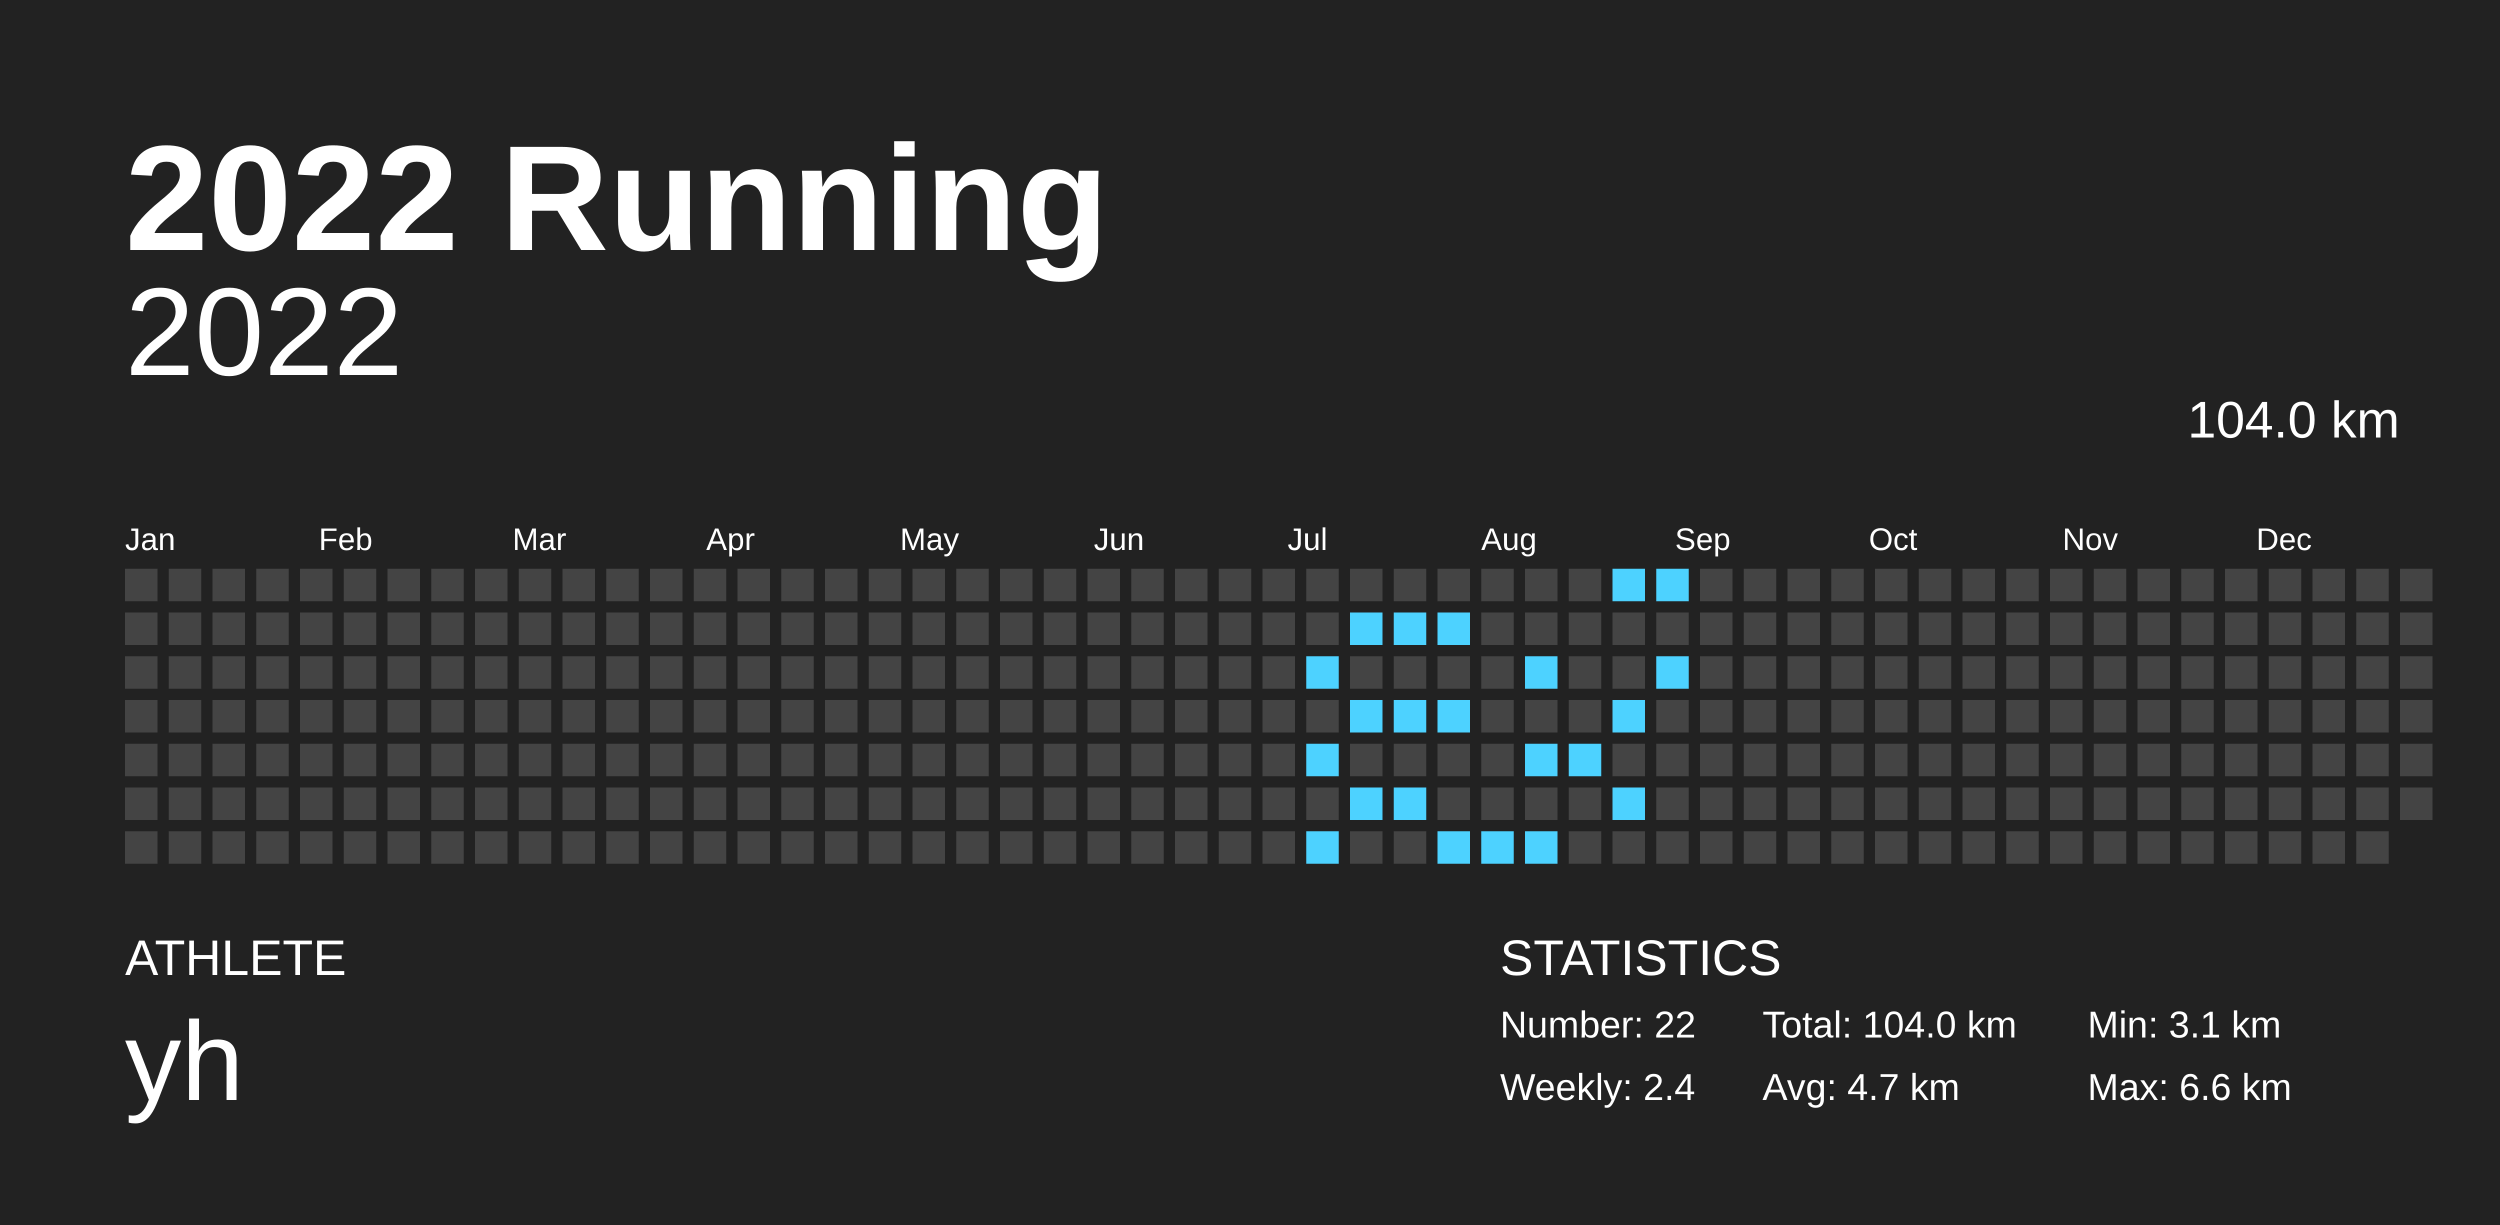
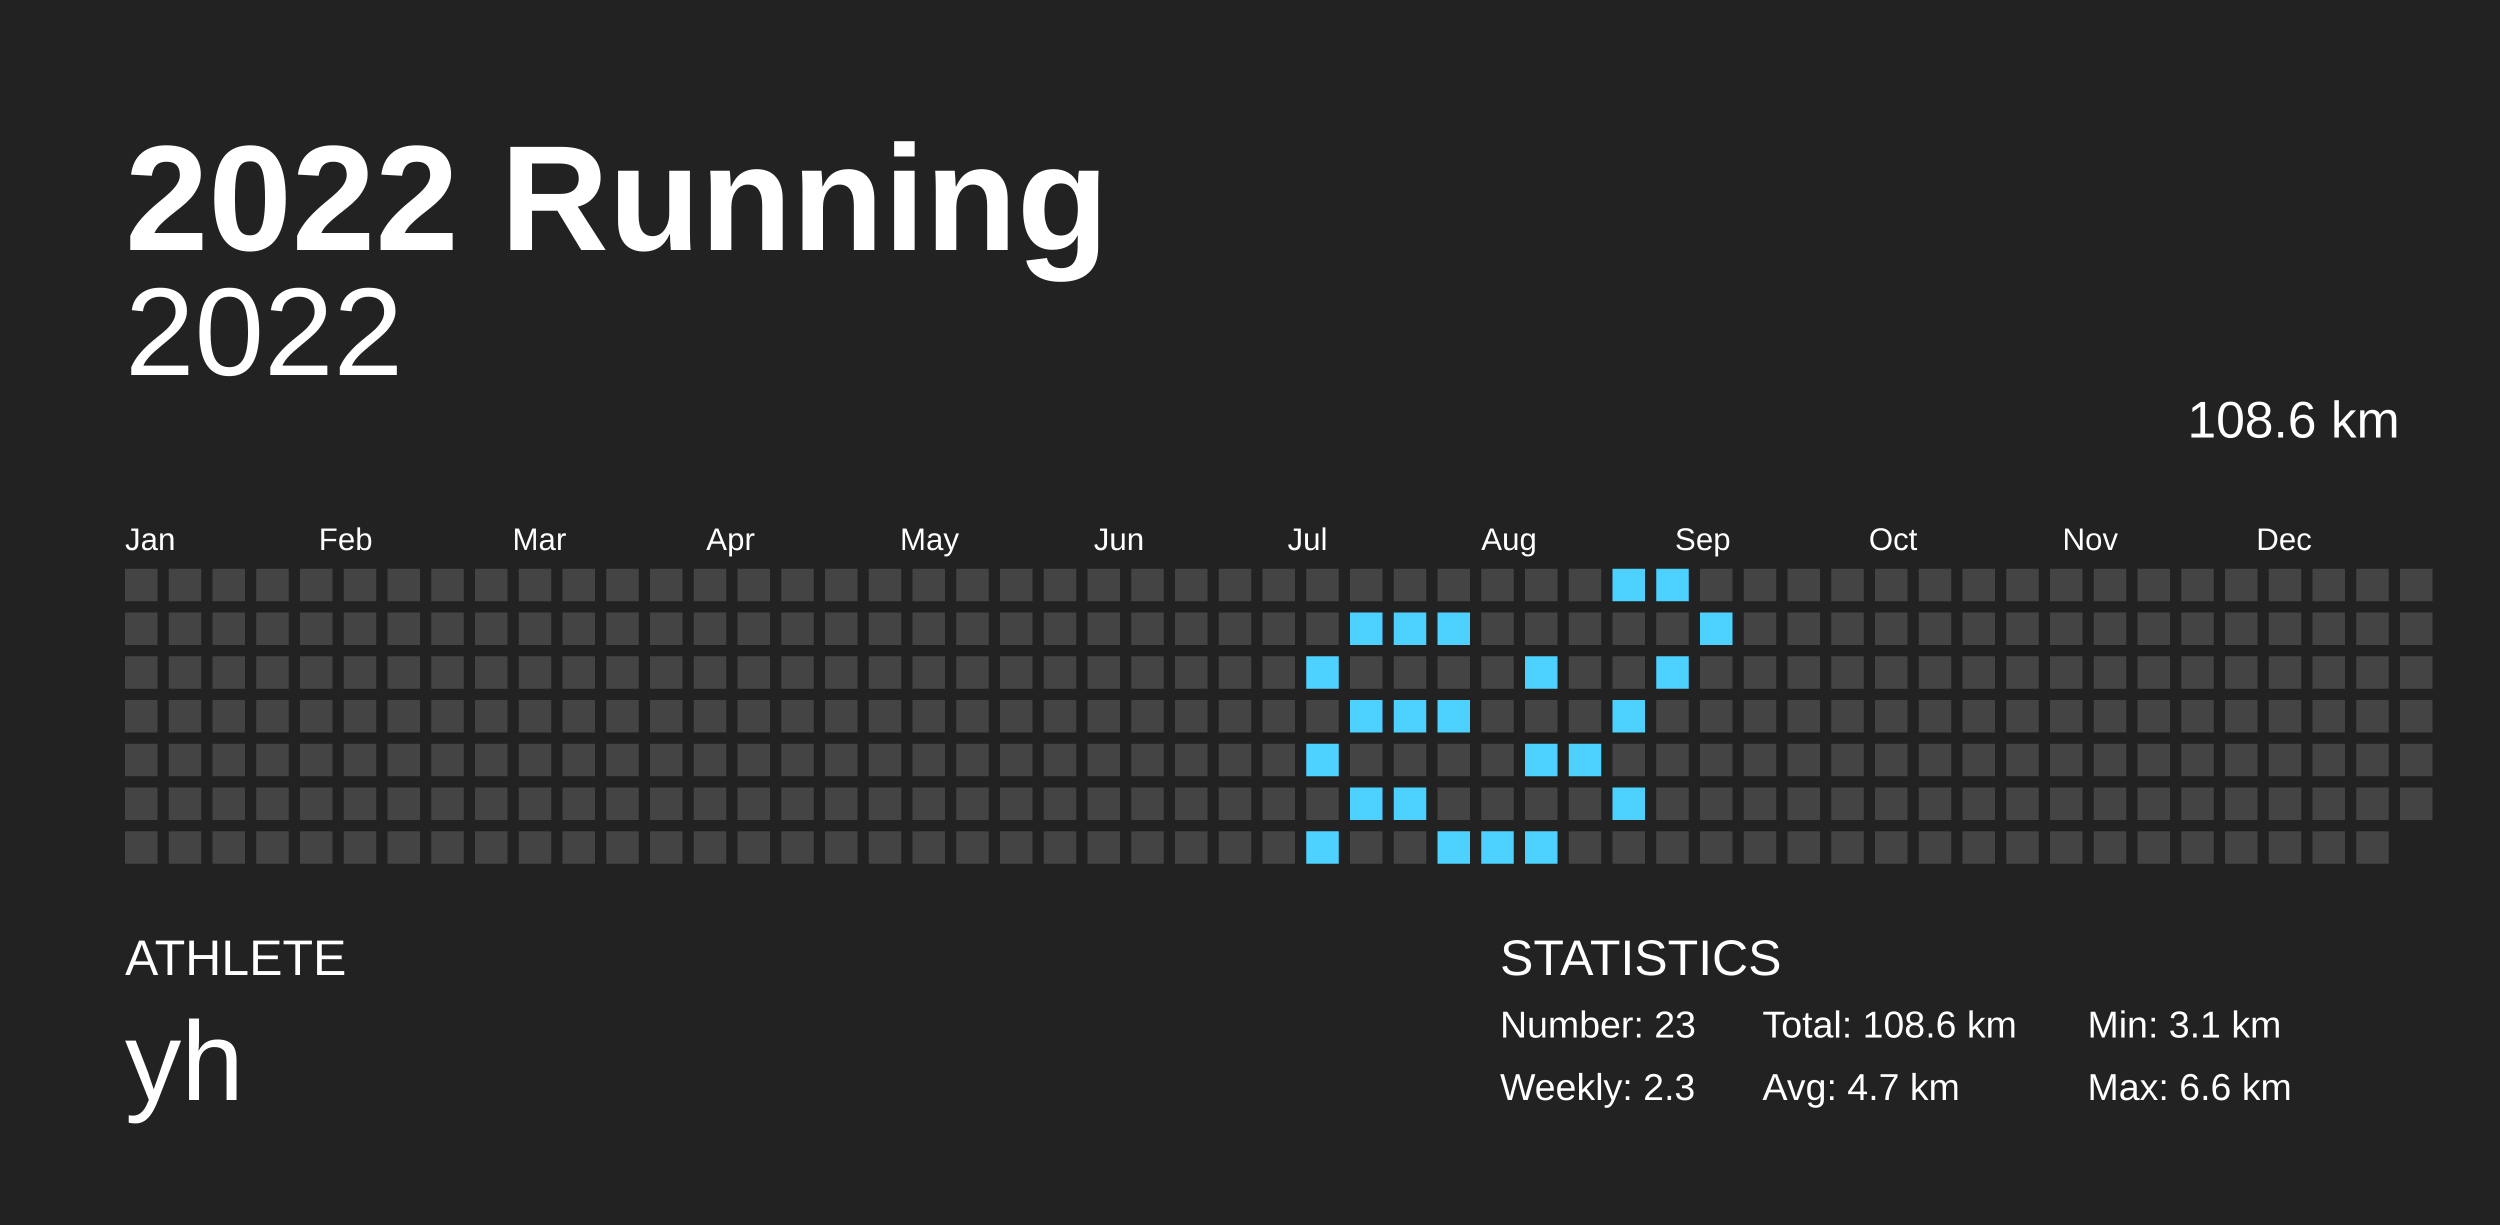
<svg xmlns="http://www.w3.org/2000/svg" baseProfile="full" height="98mm" version="1.1" viewBox="0,0,200,98" width="200mm">
  <defs />
  <rect fill="#222222" height="98" width="200" x="0" y="0" />
  <text fill="#FFFFFF" style="font-size:12px; font-family:Arial; font-weight:bold;" x="10" y="20">2022 Running</text>
  <text fill="#FFFFFF" style="font-size:4px; font-family:Arial" x="10" y="78">ATHLETE</text>
  <text fill="#FFFFFF" style="font-size:9px; font-family:Arial" x="10" y="88">yh</text>
  <text fill="#FFFFFF" style="font-size:4px; font-family:Arial" x="120" y="78">STATISTICS</text>
-   <text fill="#FFFFFF" style="font-size:3px; font-family:Arial" x="120" y="83">Number: 22</text>
-   <text fill="#FFFFFF" style="font-size:3px; font-family:Arial" x="120" y="88">Weekly: 2.4</text>
-   <text fill="#FFFFFF" style="font-size:3px; font-family:Arial" x="141" y="83">Total: 104.0 km</text>
+   <text fill="#FFFFFF" style="font-size:3px; font-family:Arial" x="120" y="83">Number: 23</text>
+   <text fill="#FFFFFF" style="font-size:3px; font-family:Arial" x="120" y="88">Weekly: 2.3</text>
+   <text fill="#FFFFFF" style="font-size:3px; font-family:Arial" x="141" y="83">Total: 108.6 km</text>
  <text fill="#FFFFFF" style="font-size:3px; font-family:Arial" x="141" y="88">Avg: 4.7 km</text>
  <text fill="#FFFFFF" style="font-size:3px; font-family:Arial" x="167" y="83">Min: 3.1 km</text>
  <text fill="#FFFFFF" style="font-size:3px; font-family:Arial" x="167" y="88">Max: 6.6 km</text>
  <text alignment-baseline="hanging" fill="#FFFFFF" style="font-size:10.0px; font-family:Arial;" x="10" y="30">2022</text>
-   <text alignment-baseline="hanging" fill="#FFFFFF" style="font-size:4.125px; font-family:Arial;" x="175" y="35">104.0 km</text>
+   <text alignment-baseline="hanging" fill="#FFFFFF" style="font-size:4.125px; font-family:Arial;" x="175" y="35">108.6 km</text>
  <text fill="#FFFFFF" style="font-size:2.5px; font-family:Arial" x="10.0" y="44">Jan</text>
  <text fill="#FFFFFF" style="font-size:2.5px; font-family:Arial" x="25.5" y="44">Feb</text>
  <text fill="#FFFFFF" style="font-size:2.5px; font-family:Arial" x="41.0" y="44">Mar</text>
  <text fill="#FFFFFF" style="font-size:2.5px; font-family:Arial" x="56.5" y="44">Apr</text>
  <text fill="#FFFFFF" style="font-size:2.5px; font-family:Arial" x="72.0" y="44">May</text>
  <text fill="#FFFFFF" style="font-size:2.5px; font-family:Arial" x="87.5" y="44">Jun</text>
  <text fill="#FFFFFF" style="font-size:2.5px; font-family:Arial" x="103.0" y="44">Jul</text>
  <text fill="#FFFFFF" style="font-size:2.5px; font-family:Arial" x="118.5" y="44">Aug</text>
  <text fill="#FFFFFF" style="font-size:2.5px; font-family:Arial" x="134.0" y="44">Sep</text>
  <text fill="#FFFFFF" style="font-size:2.5px; font-family:Arial" x="149.5" y="44">Oct</text>
  <text fill="#FFFFFF" style="font-size:2.5px; font-family:Arial" x="165.0" y="44">Nov</text>
  <text fill="#FFFFFF" style="font-size:2.5px; font-family:Arial" x="180.5" y="44">Dec</text>
  <rect fill="#444444" height="2.6" width="2.6" x="10.0" y="45.5" />
  <rect fill="#444444" height="2.6" width="2.6" x="10.0" y="49.0" />
  <rect fill="#444444" height="2.6" width="2.6" x="10.0" y="52.5" />
  <rect fill="#444444" height="2.6" width="2.6" x="10.0" y="56.0" />
  <rect fill="#444444" height="2.6" width="2.6" x="10.0" y="59.5" />
  <rect fill="#444444" height="2.6" width="2.6" x="10.0" y="63.0" />
  <rect fill="#444444" height="2.6" width="2.6" x="10.0" y="66.5" />
  <rect fill="#444444" height="2.6" width="2.6" x="13.5" y="45.5" />
  <rect fill="#444444" height="2.6" width="2.6" x="13.5" y="49.0" />
  <rect fill="#444444" height="2.6" width="2.6" x="13.5" y="52.5" />
  <rect fill="#444444" height="2.6" width="2.6" x="13.5" y="56.0" />
  <rect fill="#444444" height="2.6" width="2.6" x="13.5" y="59.5" />
  <rect fill="#444444" height="2.6" width="2.6" x="13.5" y="63.0" />
  <rect fill="#444444" height="2.6" width="2.6" x="13.5" y="66.5" />
  <rect fill="#444444" height="2.6" width="2.6" x="17.0" y="45.5" />
  <rect fill="#444444" height="2.6" width="2.6" x="17.0" y="49.0" />
  <rect fill="#444444" height="2.6" width="2.6" x="17.0" y="52.5" />
  <rect fill="#444444" height="2.6" width="2.6" x="17.0" y="56.0" />
  <rect fill="#444444" height="2.6" width="2.6" x="17.0" y="59.5" />
  <rect fill="#444444" height="2.6" width="2.6" x="17.0" y="63.0" />
  <rect fill="#444444" height="2.6" width="2.6" x="17.0" y="66.5" />
  <rect fill="#444444" height="2.6" width="2.6" x="20.5" y="45.5" />
  <rect fill="#444444" height="2.6" width="2.6" x="20.5" y="49.0" />
  <rect fill="#444444" height="2.6" width="2.6" x="20.5" y="52.5" />
  <rect fill="#444444" height="2.6" width="2.6" x="20.5" y="56.0" />
  <rect fill="#444444" height="2.6" width="2.6" x="20.5" y="59.5" />
  <rect fill="#444444" height="2.6" width="2.6" x="20.5" y="63.0" />
  <rect fill="#444444" height="2.6" width="2.6" x="20.5" y="66.5" />
  <rect fill="#444444" height="2.6" width="2.6" x="24.0" y="45.5" />
  <rect fill="#444444" height="2.6" width="2.6" x="24.0" y="49.0" />
  <rect fill="#444444" height="2.6" width="2.6" x="24.0" y="52.5" />
  <rect fill="#444444" height="2.6" width="2.6" x="24.0" y="56.0" />
  <rect fill="#444444" height="2.6" width="2.6" x="24.0" y="59.5" />
  <rect fill="#444444" height="2.6" width="2.6" x="24.0" y="63.0" />
  <rect fill="#444444" height="2.6" width="2.6" x="24.0" y="66.5" />
  <rect fill="#444444" height="2.6" width="2.6" x="27.5" y="45.5" />
  <rect fill="#444444" height="2.6" width="2.6" x="27.5" y="49.0" />
  <rect fill="#444444" height="2.6" width="2.6" x="27.5" y="52.5" />
  <rect fill="#444444" height="2.6" width="2.6" x="27.5" y="56.0" />
  <rect fill="#444444" height="2.6" width="2.6" x="27.5" y="59.5" />
  <rect fill="#444444" height="2.6" width="2.6" x="27.5" y="63.0" />
  <rect fill="#444444" height="2.6" width="2.6" x="27.5" y="66.5" />
  <rect fill="#444444" height="2.6" width="2.6" x="31.0" y="45.5" />
  <rect fill="#444444" height="2.6" width="2.6" x="31.0" y="49.0" />
  <rect fill="#444444" height="2.6" width="2.6" x="31.0" y="52.5" />
  <rect fill="#444444" height="2.6" width="2.6" x="31.0" y="56.0" />
  <rect fill="#444444" height="2.6" width="2.6" x="31.0" y="59.5" />
  <rect fill="#444444" height="2.6" width="2.6" x="31.0" y="63.0" />
  <rect fill="#444444" height="2.6" width="2.6" x="31.0" y="66.5" />
  <rect fill="#444444" height="2.6" width="2.6" x="34.5" y="45.5" />
  <rect fill="#444444" height="2.6" width="2.6" x="34.5" y="49.0" />
  <rect fill="#444444" height="2.6" width="2.6" x="34.5" y="52.5" />
  <rect fill="#444444" height="2.6" width="2.6" x="34.5" y="56.0" />
  <rect fill="#444444" height="2.6" width="2.6" x="34.5" y="59.5" />
  <rect fill="#444444" height="2.6" width="2.6" x="34.5" y="63.0" />
  <rect fill="#444444" height="2.6" width="2.6" x="34.5" y="66.5" />
  <rect fill="#444444" height="2.6" width="2.6" x="38.0" y="45.5" />
  <rect fill="#444444" height="2.6" width="2.6" x="38.0" y="49.0" />
  <rect fill="#444444" height="2.6" width="2.6" x="38.0" y="52.5" />
  <rect fill="#444444" height="2.6" width="2.6" x="38.0" y="56.0" />
  <rect fill="#444444" height="2.6" width="2.6" x="38.0" y="59.5" />
  <rect fill="#444444" height="2.6" width="2.6" x="38.0" y="63.0" />
  <rect fill="#444444" height="2.6" width="2.6" x="38.0" y="66.5" />
  <rect fill="#444444" height="2.6" width="2.6" x="41.5" y="45.5" />
  <rect fill="#444444" height="2.6" width="2.6" x="41.5" y="49.0" />
  <rect fill="#444444" height="2.6" width="2.6" x="41.5" y="52.5" />
  <rect fill="#444444" height="2.6" width="2.6" x="41.5" y="56.0" />
  <rect fill="#444444" height="2.6" width="2.6" x="41.5" y="59.5" />
  <rect fill="#444444" height="2.6" width="2.6" x="41.5" y="63.0" />
  <rect fill="#444444" height="2.6" width="2.6" x="41.5" y="66.5" />
  <rect fill="#444444" height="2.6" width="2.6" x="45.0" y="45.5" />
  <rect fill="#444444" height="2.6" width="2.6" x="45.0" y="49.0" />
  <rect fill="#444444" height="2.6" width="2.6" x="45.0" y="52.5" />
  <rect fill="#444444" height="2.6" width="2.6" x="45.0" y="56.0" />
  <rect fill="#444444" height="2.6" width="2.6" x="45.0" y="59.5" />
  <rect fill="#444444" height="2.6" width="2.6" x="45.0" y="63.0" />
  <rect fill="#444444" height="2.6" width="2.6" x="45.0" y="66.5" />
  <rect fill="#444444" height="2.6" width="2.6" x="48.5" y="45.5" />
  <rect fill="#444444" height="2.6" width="2.6" x="48.5" y="49.0" />
  <rect fill="#444444" height="2.6" width="2.6" x="48.5" y="52.5" />
  <rect fill="#444444" height="2.6" width="2.6" x="48.5" y="56.0" />
  <rect fill="#444444" height="2.6" width="2.6" x="48.5" y="59.5" />
  <rect fill="#444444" height="2.6" width="2.6" x="48.5" y="63.0" />
  <rect fill="#444444" height="2.6" width="2.6" x="48.5" y="66.5" />
  <rect fill="#444444" height="2.6" width="2.6" x="52.0" y="45.5" />
  <rect fill="#444444" height="2.6" width="2.6" x="52.0" y="49.0" />
  <rect fill="#444444" height="2.6" width="2.6" x="52.0" y="52.5" />
  <rect fill="#444444" height="2.6" width="2.6" x="52.0" y="56.0" />
  <rect fill="#444444" height="2.6" width="2.6" x="52.0" y="59.5" />
  <rect fill="#444444" height="2.6" width="2.6" x="52.0" y="63.0" />
  <rect fill="#444444" height="2.6" width="2.6" x="52.0" y="66.5" />
  <rect fill="#444444" height="2.6" width="2.6" x="55.5" y="45.5" />
  <rect fill="#444444" height="2.6" width="2.6" x="55.5" y="49.0" />
  <rect fill="#444444" height="2.6" width="2.6" x="55.5" y="52.5" />
  <rect fill="#444444" height="2.6" width="2.6" x="55.5" y="56.0" />
  <rect fill="#444444" height="2.6" width="2.6" x="55.5" y="59.5" />
  <rect fill="#444444" height="2.6" width="2.6" x="55.5" y="63.0" />
  <rect fill="#444444" height="2.6" width="2.6" x="55.5" y="66.5" />
  <rect fill="#444444" height="2.6" width="2.6" x="59.0" y="45.5" />
  <rect fill="#444444" height="2.6" width="2.6" x="59.0" y="49.0" />
  <rect fill="#444444" height="2.6" width="2.6" x="59.0" y="52.5" />
  <rect fill="#444444" height="2.6" width="2.6" x="59.0" y="56.0" />
  <rect fill="#444444" height="2.6" width="2.6" x="59.0" y="59.5" />
  <rect fill="#444444" height="2.6" width="2.6" x="59.0" y="63.0" />
  <rect fill="#444444" height="2.6" width="2.6" x="59.0" y="66.5" />
  <rect fill="#444444" height="2.6" width="2.6" x="62.5" y="45.5" />
  <rect fill="#444444" height="2.6" width="2.6" x="62.5" y="49.0" />
  <rect fill="#444444" height="2.6" width="2.6" x="62.5" y="52.5" />
  <rect fill="#444444" height="2.6" width="2.6" x="62.5" y="56.0" />
  <rect fill="#444444" height="2.6" width="2.6" x="62.5" y="59.5" />
  <rect fill="#444444" height="2.6" width="2.6" x="62.5" y="63.0" />
  <rect fill="#444444" height="2.6" width="2.6" x="62.5" y="66.5" />
  <rect fill="#444444" height="2.6" width="2.6" x="66.0" y="45.5" />
  <rect fill="#444444" height="2.6" width="2.6" x="66.0" y="49.0" />
  <rect fill="#444444" height="2.6" width="2.6" x="66.0" y="52.5" />
  <rect fill="#444444" height="2.6" width="2.6" x="66.0" y="56.0" />
  <rect fill="#444444" height="2.6" width="2.6" x="66.0" y="59.5" />
  <rect fill="#444444" height="2.6" width="2.6" x="66.0" y="63.0" />
  <rect fill="#444444" height="2.6" width="2.6" x="66.0" y="66.5" />
  <rect fill="#444444" height="2.6" width="2.6" x="69.5" y="45.5" />
  <rect fill="#444444" height="2.6" width="2.6" x="69.5" y="49.0" />
  <rect fill="#444444" height="2.6" width="2.6" x="69.5" y="52.5" />
  <rect fill="#444444" height="2.6" width="2.6" x="69.5" y="56.0" />
  <rect fill="#444444" height="2.6" width="2.6" x="69.5" y="59.5" />
  <rect fill="#444444" height="2.6" width="2.6" x="69.5" y="63.0" />
  <rect fill="#444444" height="2.6" width="2.6" x="69.5" y="66.5" />
  <rect fill="#444444" height="2.6" width="2.6" x="73.0" y="45.5" />
  <rect fill="#444444" height="2.6" width="2.6" x="73.0" y="49.0" />
  <rect fill="#444444" height="2.6" width="2.6" x="73.0" y="52.5" />
  <rect fill="#444444" height="2.6" width="2.6" x="73.0" y="56.0" />
  <rect fill="#444444" height="2.6" width="2.6" x="73.0" y="59.5" />
  <rect fill="#444444" height="2.6" width="2.6" x="73.0" y="63.0" />
  <rect fill="#444444" height="2.6" width="2.6" x="73.0" y="66.5" />
  <rect fill="#444444" height="2.6" width="2.6" x="76.5" y="45.5" />
  <rect fill="#444444" height="2.6" width="2.6" x="76.5" y="49.0" />
  <rect fill="#444444" height="2.6" width="2.6" x="76.5" y="52.5" />
  <rect fill="#444444" height="2.6" width="2.6" x="76.5" y="56.0" />
  <rect fill="#444444" height="2.6" width="2.6" x="76.5" y="59.5" />
  <rect fill="#444444" height="2.6" width="2.6" x="76.5" y="63.0" />
  <rect fill="#444444" height="2.6" width="2.6" x="76.5" y="66.5" />
  <rect fill="#444444" height="2.6" width="2.6" x="80.0" y="45.5" />
  <rect fill="#444444" height="2.6" width="2.6" x="80.0" y="49.0" />
  <rect fill="#444444" height="2.6" width="2.6" x="80.0" y="52.5" />
  <rect fill="#444444" height="2.6" width="2.6" x="80.0" y="56.0" />
  <rect fill="#444444" height="2.6" width="2.6" x="80.0" y="59.5" />
  <rect fill="#444444" height="2.6" width="2.6" x="80.0" y="63.0" />
  <rect fill="#444444" height="2.6" width="2.6" x="80.0" y="66.5" />
  <rect fill="#444444" height="2.6" width="2.6" x="83.5" y="45.5" />
  <rect fill="#444444" height="2.6" width="2.6" x="83.5" y="49.0" />
  <rect fill="#444444" height="2.6" width="2.6" x="83.5" y="52.5" />
  <rect fill="#444444" height="2.6" width="2.6" x="83.5" y="56.0" />
  <rect fill="#444444" height="2.6" width="2.6" x="83.5" y="59.5" />
  <rect fill="#444444" height="2.6" width="2.6" x="83.5" y="63.0" />
  <rect fill="#444444" height="2.6" width="2.6" x="83.5" y="66.5" />
  <rect fill="#444444" height="2.6" width="2.6" x="87.0" y="45.5" />
  <rect fill="#444444" height="2.6" width="2.6" x="87.0" y="49.0" />
  <rect fill="#444444" height="2.6" width="2.6" x="87.0" y="52.5" />
  <rect fill="#444444" height="2.6" width="2.6" x="87.0" y="56.0" />
  <rect fill="#444444" height="2.6" width="2.6" x="87.0" y="59.5" />
  <rect fill="#444444" height="2.6" width="2.6" x="87.0" y="63.0" />
  <rect fill="#444444" height="2.6" width="2.6" x="87.0" y="66.5" />
  <rect fill="#444444" height="2.6" width="2.6" x="90.5" y="45.5" />
  <rect fill="#444444" height="2.6" width="2.6" x="90.5" y="49.0" />
  <rect fill="#444444" height="2.6" width="2.6" x="90.5" y="52.5" />
  <rect fill="#444444" height="2.6" width="2.6" x="90.5" y="56.0" />
  <rect fill="#444444" height="2.6" width="2.6" x="90.5" y="59.5" />
  <rect fill="#444444" height="2.6" width="2.6" x="90.5" y="63.0" />
  <rect fill="#444444" height="2.6" width="2.6" x="90.5" y="66.5" />
  <rect fill="#444444" height="2.6" width="2.6" x="94.0" y="45.5" />
  <rect fill="#444444" height="2.6" width="2.6" x="94.0" y="49.0" />
  <rect fill="#444444" height="2.6" width="2.6" x="94.0" y="52.5" />
  <rect fill="#444444" height="2.6" width="2.6" x="94.0" y="56.0" />
  <rect fill="#444444" height="2.6" width="2.6" x="94.0" y="59.5" />
  <rect fill="#444444" height="2.6" width="2.6" x="94.0" y="63.0" />
  <rect fill="#444444" height="2.6" width="2.6" x="94.0" y="66.5" />
  <rect fill="#444444" height="2.6" width="2.6" x="97.5" y="45.5" />
  <rect fill="#444444" height="2.6" width="2.6" x="97.5" y="49.0" />
  <rect fill="#444444" height="2.6" width="2.6" x="97.5" y="52.5" />
  <rect fill="#444444" height="2.6" width="2.6" x="97.5" y="56.0" />
  <rect fill="#444444" height="2.6" width="2.6" x="97.5" y="59.5" />
  <rect fill="#444444" height="2.6" width="2.6" x="97.5" y="63.0" />
  <rect fill="#444444" height="2.6" width="2.6" x="97.5" y="66.5" />
  <rect fill="#444444" height="2.6" width="2.6" x="101.0" y="45.5" />
  <rect fill="#444444" height="2.6" width="2.6" x="101.0" y="49.0" />
  <rect fill="#444444" height="2.6" width="2.6" x="101.0" y="52.5" />
  <rect fill="#444444" height="2.6" width="2.6" x="101.0" y="56.0" />
  <rect fill="#444444" height="2.6" width="2.6" x="101.0" y="59.5" />
  <rect fill="#444444" height="2.6" width="2.6" x="101.0" y="63.0" />
  <rect fill="#444444" height="2.6" width="2.6" x="101.0" y="66.5" />
  <rect fill="#444444" height="2.6" width="2.6" x="104.5" y="45.5" />
  <rect fill="#444444" height="2.6" width="2.6" x="104.5" y="49.0" />
  <rect fill="#4dd2ff" height="2.6" width="2.6" x="104.5" y="52.5" />
  <rect fill="#444444" height="2.6" width="2.6" x="104.5" y="56.0" />
  <rect fill="#4dd2ff" height="2.6" width="2.6" x="104.5" y="59.5" />
  <rect fill="#444444" height="2.6" width="2.6" x="104.5" y="63.0" />
  <rect fill="#4dd2ff" height="2.6" width="2.6" x="104.5" y="66.5" />
  <rect fill="#444444" height="2.6" width="2.6" x="108.0" y="45.5" />
  <rect fill="#4dd2ff" height="2.6" width="2.6" x="108.0" y="49.0" />
  <rect fill="#444444" height="2.6" width="2.6" x="108.0" y="52.5" />
  <rect fill="#4dd2ff" height="2.6" width="2.6" x="108.0" y="56.0" />
  <rect fill="#444444" height="2.6" width="2.6" x="108.0" y="59.5" />
  <rect fill="#4dd2ff" height="2.6" width="2.6" x="108.0" y="63.0" />
  <rect fill="#444444" height="2.6" width="2.6" x="108.0" y="66.5" />
  <rect fill="#444444" height="2.6" width="2.6" x="111.5" y="45.5" />
  <rect fill="#4dd2ff" height="2.6" width="2.6" x="111.5" y="49.0" />
  <rect fill="#444444" height="2.6" width="2.6" x="111.5" y="52.5" />
  <rect fill="#4dd2ff" height="2.6" width="2.6" x="111.5" y="56.0" />
  <rect fill="#444444" height="2.6" width="2.6" x="111.5" y="59.5" />
  <rect fill="#4dd2ff" height="2.6" width="2.6" x="111.5" y="63.0" />
  <rect fill="#444444" height="2.6" width="2.6" x="111.5" y="66.5" />
  <rect fill="#444444" height="2.6" width="2.6" x="115.0" y="45.5" />
  <rect fill="#4dd2ff" height="2.6" width="2.6" x="115.0" y="49.0" />
  <rect fill="#444444" height="2.6" width="2.6" x="115.0" y="52.5" />
  <rect fill="#4dd2ff" height="2.6" width="2.6" x="115.0" y="56.0" />
  <rect fill="#444444" height="2.6" width="2.6" x="115.0" y="59.5" />
  <rect fill="#444444" height="2.6" width="2.6" x="115.0" y="63.0" />
  <rect fill="#4dd2ff" height="2.6" width="2.6" x="115.0" y="66.5" />
  <rect fill="#444444" height="2.6" width="2.6" x="118.5" y="45.5" />
  <rect fill="#444444" height="2.6" width="2.6" x="118.5" y="49.0" />
  <rect fill="#444444" height="2.6" width="2.6" x="118.5" y="52.5" />
  <rect fill="#444444" height="2.6" width="2.6" x="118.5" y="56.0" />
  <rect fill="#444444" height="2.6" width="2.6" x="118.5" y="59.5" />
  <rect fill="#444444" height="2.6" width="2.6" x="118.5" y="63.0" />
  <rect fill="#4dd2ff" height="2.6" width="2.6" x="118.5" y="66.5" />
  <rect fill="#444444" height="2.6" width="2.6" x="122.0" y="45.5" />
  <rect fill="#444444" height="2.6" width="2.6" x="122.0" y="49.0" />
  <rect fill="#4dd2ff" height="2.6" width="2.6" x="122.0" y="52.5" />
  <rect fill="#444444" height="2.6" width="2.6" x="122.0" y="56.0" />
  <rect fill="#4dd2ff" height="2.6" width="2.6" x="122.0" y="59.5" />
  <rect fill="#444444" height="2.6" width="2.6" x="122.0" y="63.0" />
  <rect fill="#4dd2ff" height="2.6" width="2.6" x="122.0" y="66.5" />
  <rect fill="#444444" height="2.6" width="2.6" x="125.5" y="45.5" />
  <rect fill="#444444" height="2.6" width="2.6" x="125.5" y="49.0" />
  <rect fill="#444444" height="2.6" width="2.6" x="125.5" y="52.5" />
  <rect fill="#444444" height="2.6" width="2.6" x="125.5" y="56.0" />
  <rect fill="#4dd2ff" height="2.6" width="2.6" x="125.5" y="59.5" />
  <rect fill="#444444" height="2.6" width="2.6" x="125.5" y="63.0" />
  <rect fill="#444444" height="2.6" width="2.6" x="125.5" y="66.5" />
  <rect fill="#4dd2ff" height="2.6" width="2.6" x="129.0" y="45.5" />
  <rect fill="#444444" height="2.6" width="2.6" x="129.0" y="49.0" />
  <rect fill="#444444" height="2.6" width="2.6" x="129.0" y="52.5" />
  <rect fill="#4dd2ff" height="2.6" width="2.6" x="129.0" y="56.0" />
  <rect fill="#444444" height="2.6" width="2.6" x="129.0" y="59.5" />
  <rect fill="#4dd2ff" height="2.6" width="2.6" x="129.0" y="63.0" />
  <rect fill="#444444" height="2.6" width="2.6" x="129.0" y="66.5" />
  <rect fill="#4dd2ff" height="2.6" width="2.6" x="132.5" y="45.5" />
  <rect fill="#444444" height="2.6" width="2.6" x="132.5" y="49.0" />
  <rect fill="#4dd2ff" height="2.6" width="2.6" x="132.5" y="52.5" />
  <rect fill="#444444" height="2.6" width="2.6" x="132.5" y="56.0" />
  <rect fill="#444444" height="2.6" width="2.6" x="132.5" y="59.5" />
  <rect fill="#444444" height="2.6" width="2.6" x="132.5" y="63.0" />
  <rect fill="#444444" height="2.6" width="2.6" x="132.5" y="66.5" />
  <rect fill="#444444" height="2.6" width="2.6" x="136.0" y="45.5" />
-   <rect fill="#444444" height="2.6" width="2.6" x="136.0" y="49.0" />
+   <rect fill="#4dd2ff" height="2.6" width="2.6" x="136.0" y="49.0" />
  <rect fill="#444444" height="2.6" width="2.6" x="136.0" y="52.5" />
  <rect fill="#444444" height="2.6" width="2.6" x="136.0" y="56.0" />
  <rect fill="#444444" height="2.6" width="2.6" x="136.0" y="59.5" />
  <rect fill="#444444" height="2.6" width="2.6" x="136.0" y="63.0" />
  <rect fill="#444444" height="2.6" width="2.6" x="136.0" y="66.5" />
  <rect fill="#444444" height="2.6" width="2.6" x="139.5" y="45.5" />
  <rect fill="#444444" height="2.6" width="2.6" x="139.5" y="49.0" />
  <rect fill="#444444" height="2.6" width="2.6" x="139.5" y="52.5" />
  <rect fill="#444444" height="2.6" width="2.6" x="139.5" y="56.0" />
  <rect fill="#444444" height="2.6" width="2.6" x="139.5" y="59.5" />
  <rect fill="#444444" height="2.6" width="2.6" x="139.5" y="63.0" />
  <rect fill="#444444" height="2.6" width="2.6" x="139.5" y="66.5" />
  <rect fill="#444444" height="2.6" width="2.6" x="143.0" y="45.5" />
  <rect fill="#444444" height="2.6" width="2.6" x="143.0" y="49.0" />
  <rect fill="#444444" height="2.6" width="2.6" x="143.0" y="52.5" />
  <rect fill="#444444" height="2.6" width="2.6" x="143.0" y="56.0" />
  <rect fill="#444444" height="2.6" width="2.6" x="143.0" y="59.5" />
  <rect fill="#444444" height="2.6" width="2.6" x="143.0" y="63.0" />
  <rect fill="#444444" height="2.6" width="2.6" x="143.0" y="66.5" />
  <rect fill="#444444" height="2.6" width="2.6" x="146.5" y="45.5" />
  <rect fill="#444444" height="2.6" width="2.6" x="146.5" y="49.0" />
  <rect fill="#444444" height="2.6" width="2.6" x="146.5" y="52.5" />
  <rect fill="#444444" height="2.6" width="2.6" x="146.5" y="56.0" />
  <rect fill="#444444" height="2.6" width="2.6" x="146.5" y="59.5" />
  <rect fill="#444444" height="2.6" width="2.6" x="146.5" y="63.0" />
  <rect fill="#444444" height="2.6" width="2.6" x="146.5" y="66.5" />
  <rect fill="#444444" height="2.6" width="2.6" x="150.0" y="45.5" />
  <rect fill="#444444" height="2.6" width="2.6" x="150.0" y="49.0" />
  <rect fill="#444444" height="2.6" width="2.6" x="150.0" y="52.5" />
  <rect fill="#444444" height="2.6" width="2.6" x="150.0" y="56.0" />
  <rect fill="#444444" height="2.6" width="2.6" x="150.0" y="59.5" />
  <rect fill="#444444" height="2.6" width="2.6" x="150.0" y="63.0" />
  <rect fill="#444444" height="2.6" width="2.6" x="150.0" y="66.5" />
  <rect fill="#444444" height="2.6" width="2.6" x="153.5" y="45.5" />
  <rect fill="#444444" height="2.6" width="2.6" x="153.5" y="49.0" />
  <rect fill="#444444" height="2.6" width="2.6" x="153.5" y="52.5" />
  <rect fill="#444444" height="2.6" width="2.6" x="153.5" y="56.0" />
  <rect fill="#444444" height="2.6" width="2.6" x="153.5" y="59.5" />
  <rect fill="#444444" height="2.6" width="2.6" x="153.5" y="63.0" />
  <rect fill="#444444" height="2.6" width="2.6" x="153.5" y="66.5" />
  <rect fill="#444444" height="2.6" width="2.6" x="157.0" y="45.5" />
  <rect fill="#444444" height="2.6" width="2.6" x="157.0" y="49.0" />
  <rect fill="#444444" height="2.6" width="2.6" x="157.0" y="52.5" />
  <rect fill="#444444" height="2.6" width="2.6" x="157.0" y="56.0" />
  <rect fill="#444444" height="2.6" width="2.6" x="157.0" y="59.5" />
  <rect fill="#444444" height="2.6" width="2.6" x="157.0" y="63.0" />
  <rect fill="#444444" height="2.6" width="2.6" x="157.0" y="66.5" />
  <rect fill="#444444" height="2.6" width="2.6" x="160.5" y="45.5" />
  <rect fill="#444444" height="2.6" width="2.6" x="160.5" y="49.0" />
  <rect fill="#444444" height="2.6" width="2.6" x="160.5" y="52.5" />
  <rect fill="#444444" height="2.6" width="2.6" x="160.5" y="56.0" />
  <rect fill="#444444" height="2.6" width="2.6" x="160.5" y="59.5" />
  <rect fill="#444444" height="2.6" width="2.6" x="160.5" y="63.0" />
  <rect fill="#444444" height="2.6" width="2.6" x="160.5" y="66.5" />
  <rect fill="#444444" height="2.6" width="2.6" x="164.0" y="45.5" />
  <rect fill="#444444" height="2.6" width="2.6" x="164.0" y="49.0" />
  <rect fill="#444444" height="2.6" width="2.6" x="164.0" y="52.5" />
  <rect fill="#444444" height="2.6" width="2.6" x="164.0" y="56.0" />
  <rect fill="#444444" height="2.6" width="2.6" x="164.0" y="59.5" />
  <rect fill="#444444" height="2.6" width="2.6" x="164.0" y="63.0" />
  <rect fill="#444444" height="2.6" width="2.6" x="164.0" y="66.5" />
  <rect fill="#444444" height="2.6" width="2.6" x="167.5" y="45.5" />
  <rect fill="#444444" height="2.6" width="2.6" x="167.5" y="49.0" />
  <rect fill="#444444" height="2.6" width="2.6" x="167.5" y="52.5" />
  <rect fill="#444444" height="2.6" width="2.6" x="167.5" y="56.0" />
  <rect fill="#444444" height="2.6" width="2.6" x="167.5" y="59.5" />
  <rect fill="#444444" height="2.6" width="2.6" x="167.5" y="63.0" />
  <rect fill="#444444" height="2.6" width="2.6" x="167.5" y="66.5" />
  <rect fill="#444444" height="2.6" width="2.6" x="171.0" y="45.5" />
  <rect fill="#444444" height="2.6" width="2.6" x="171.0" y="49.0" />
  <rect fill="#444444" height="2.6" width="2.6" x="171.0" y="52.5" />
  <rect fill="#444444" height="2.6" width="2.6" x="171.0" y="56.0" />
  <rect fill="#444444" height="2.6" width="2.6" x="171.0" y="59.5" />
  <rect fill="#444444" height="2.6" width="2.6" x="171.0" y="63.0" />
  <rect fill="#444444" height="2.6" width="2.6" x="171.0" y="66.5" />
  <rect fill="#444444" height="2.6" width="2.6" x="174.5" y="45.5" />
  <rect fill="#444444" height="2.6" width="2.6" x="174.5" y="49.0" />
  <rect fill="#444444" height="2.6" width="2.6" x="174.5" y="52.5" />
  <rect fill="#444444" height="2.6" width="2.6" x="174.5" y="56.0" />
  <rect fill="#444444" height="2.6" width="2.6" x="174.5" y="59.5" />
  <rect fill="#444444" height="2.6" width="2.6" x="174.5" y="63.0" />
  <rect fill="#444444" height="2.6" width="2.6" x="174.5" y="66.5" />
  <rect fill="#444444" height="2.6" width="2.6" x="178.0" y="45.5" />
  <rect fill="#444444" height="2.6" width="2.6" x="178.0" y="49.0" />
  <rect fill="#444444" height="2.6" width="2.6" x="178.0" y="52.5" />
  <rect fill="#444444" height="2.6" width="2.6" x="178.0" y="56.0" />
  <rect fill="#444444" height="2.6" width="2.6" x="178.0" y="59.5" />
  <rect fill="#444444" height="2.6" width="2.6" x="178.0" y="63.0" />
  <rect fill="#444444" height="2.6" width="2.6" x="178.0" y="66.5" />
  <rect fill="#444444" height="2.6" width="2.6" x="181.5" y="45.5" />
  <rect fill="#444444" height="2.6" width="2.6" x="181.5" y="49.0" />
  <rect fill="#444444" height="2.6" width="2.6" x="181.5" y="52.5" />
  <rect fill="#444444" height="2.6" width="2.6" x="181.5" y="56.0" />
  <rect fill="#444444" height="2.6" width="2.6" x="181.5" y="59.5" />
  <rect fill="#444444" height="2.6" width="2.6" x="181.5" y="63.0" />
  <rect fill="#444444" height="2.6" width="2.6" x="181.5" y="66.5" />
  <rect fill="#444444" height="2.6" width="2.6" x="185.0" y="45.5" />
  <rect fill="#444444" height="2.6" width="2.6" x="185.0" y="49.0" />
  <rect fill="#444444" height="2.6" width="2.6" x="185.0" y="52.5" />
  <rect fill="#444444" height="2.6" width="2.6" x="185.0" y="56.0" />
  <rect fill="#444444" height="2.6" width="2.6" x="185.0" y="59.5" />
  <rect fill="#444444" height="2.6" width="2.6" x="185.0" y="63.0" />
  <rect fill="#444444" height="2.6" width="2.6" x="185.0" y="66.5" />
  <rect fill="#444444" height="2.6" width="2.6" x="188.5" y="45.5" />
  <rect fill="#444444" height="2.6" width="2.6" x="188.5" y="49.0" />
  <rect fill="#444444" height="2.6" width="2.6" x="188.5" y="52.5" />
  <rect fill="#444444" height="2.6" width="2.6" x="188.5" y="56.0" />
  <rect fill="#444444" height="2.6" width="2.6" x="188.5" y="59.5" />
  <rect fill="#444444" height="2.6" width="2.6" x="188.5" y="63.0" />
  <rect fill="#444444" height="2.6" width="2.6" x="188.5" y="66.5" />
  <rect fill="#444444" height="2.6" width="2.6" x="192.0" y="45.5" />
  <rect fill="#444444" height="2.6" width="2.6" x="192.0" y="49.0" />
  <rect fill="#444444" height="2.6" width="2.6" x="192.0" y="52.5" />
  <rect fill="#444444" height="2.6" width="2.6" x="192.0" y="56.0" />
  <rect fill="#444444" height="2.6" width="2.6" x="192.0" y="59.5" />
  <rect fill="#444444" height="2.6" width="2.6" x="192.0" y="63.0" />
</svg>
